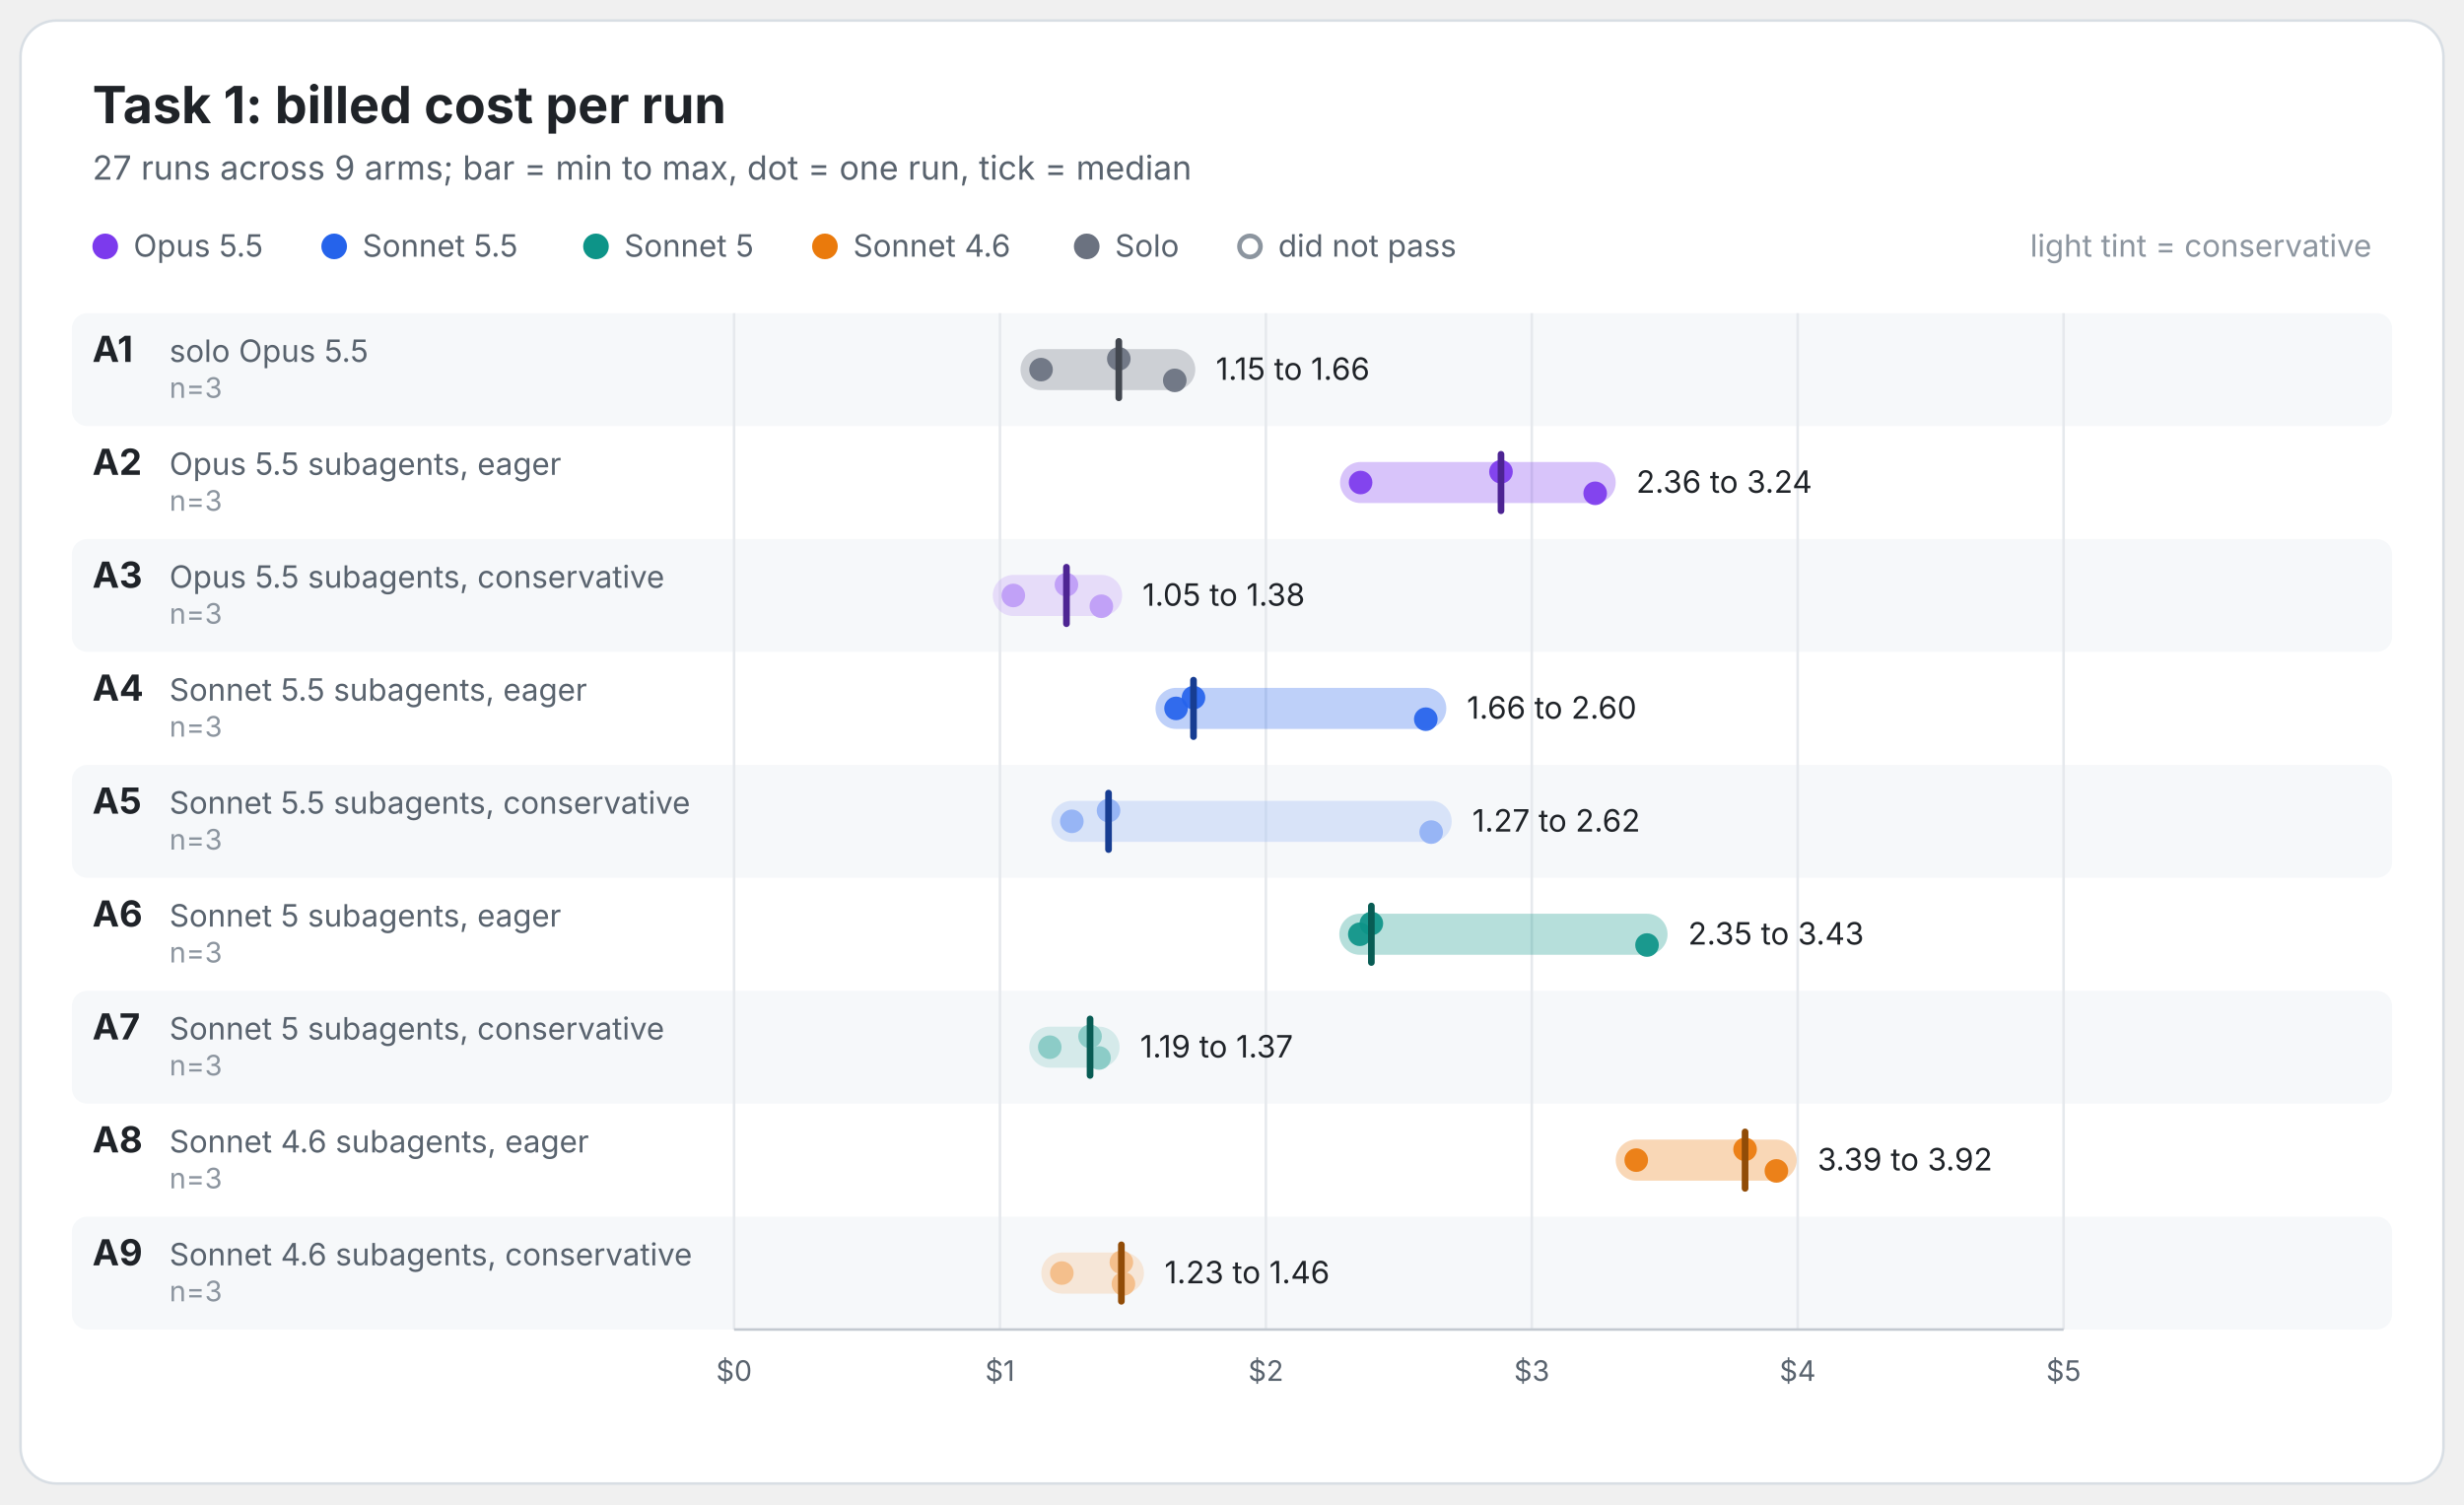
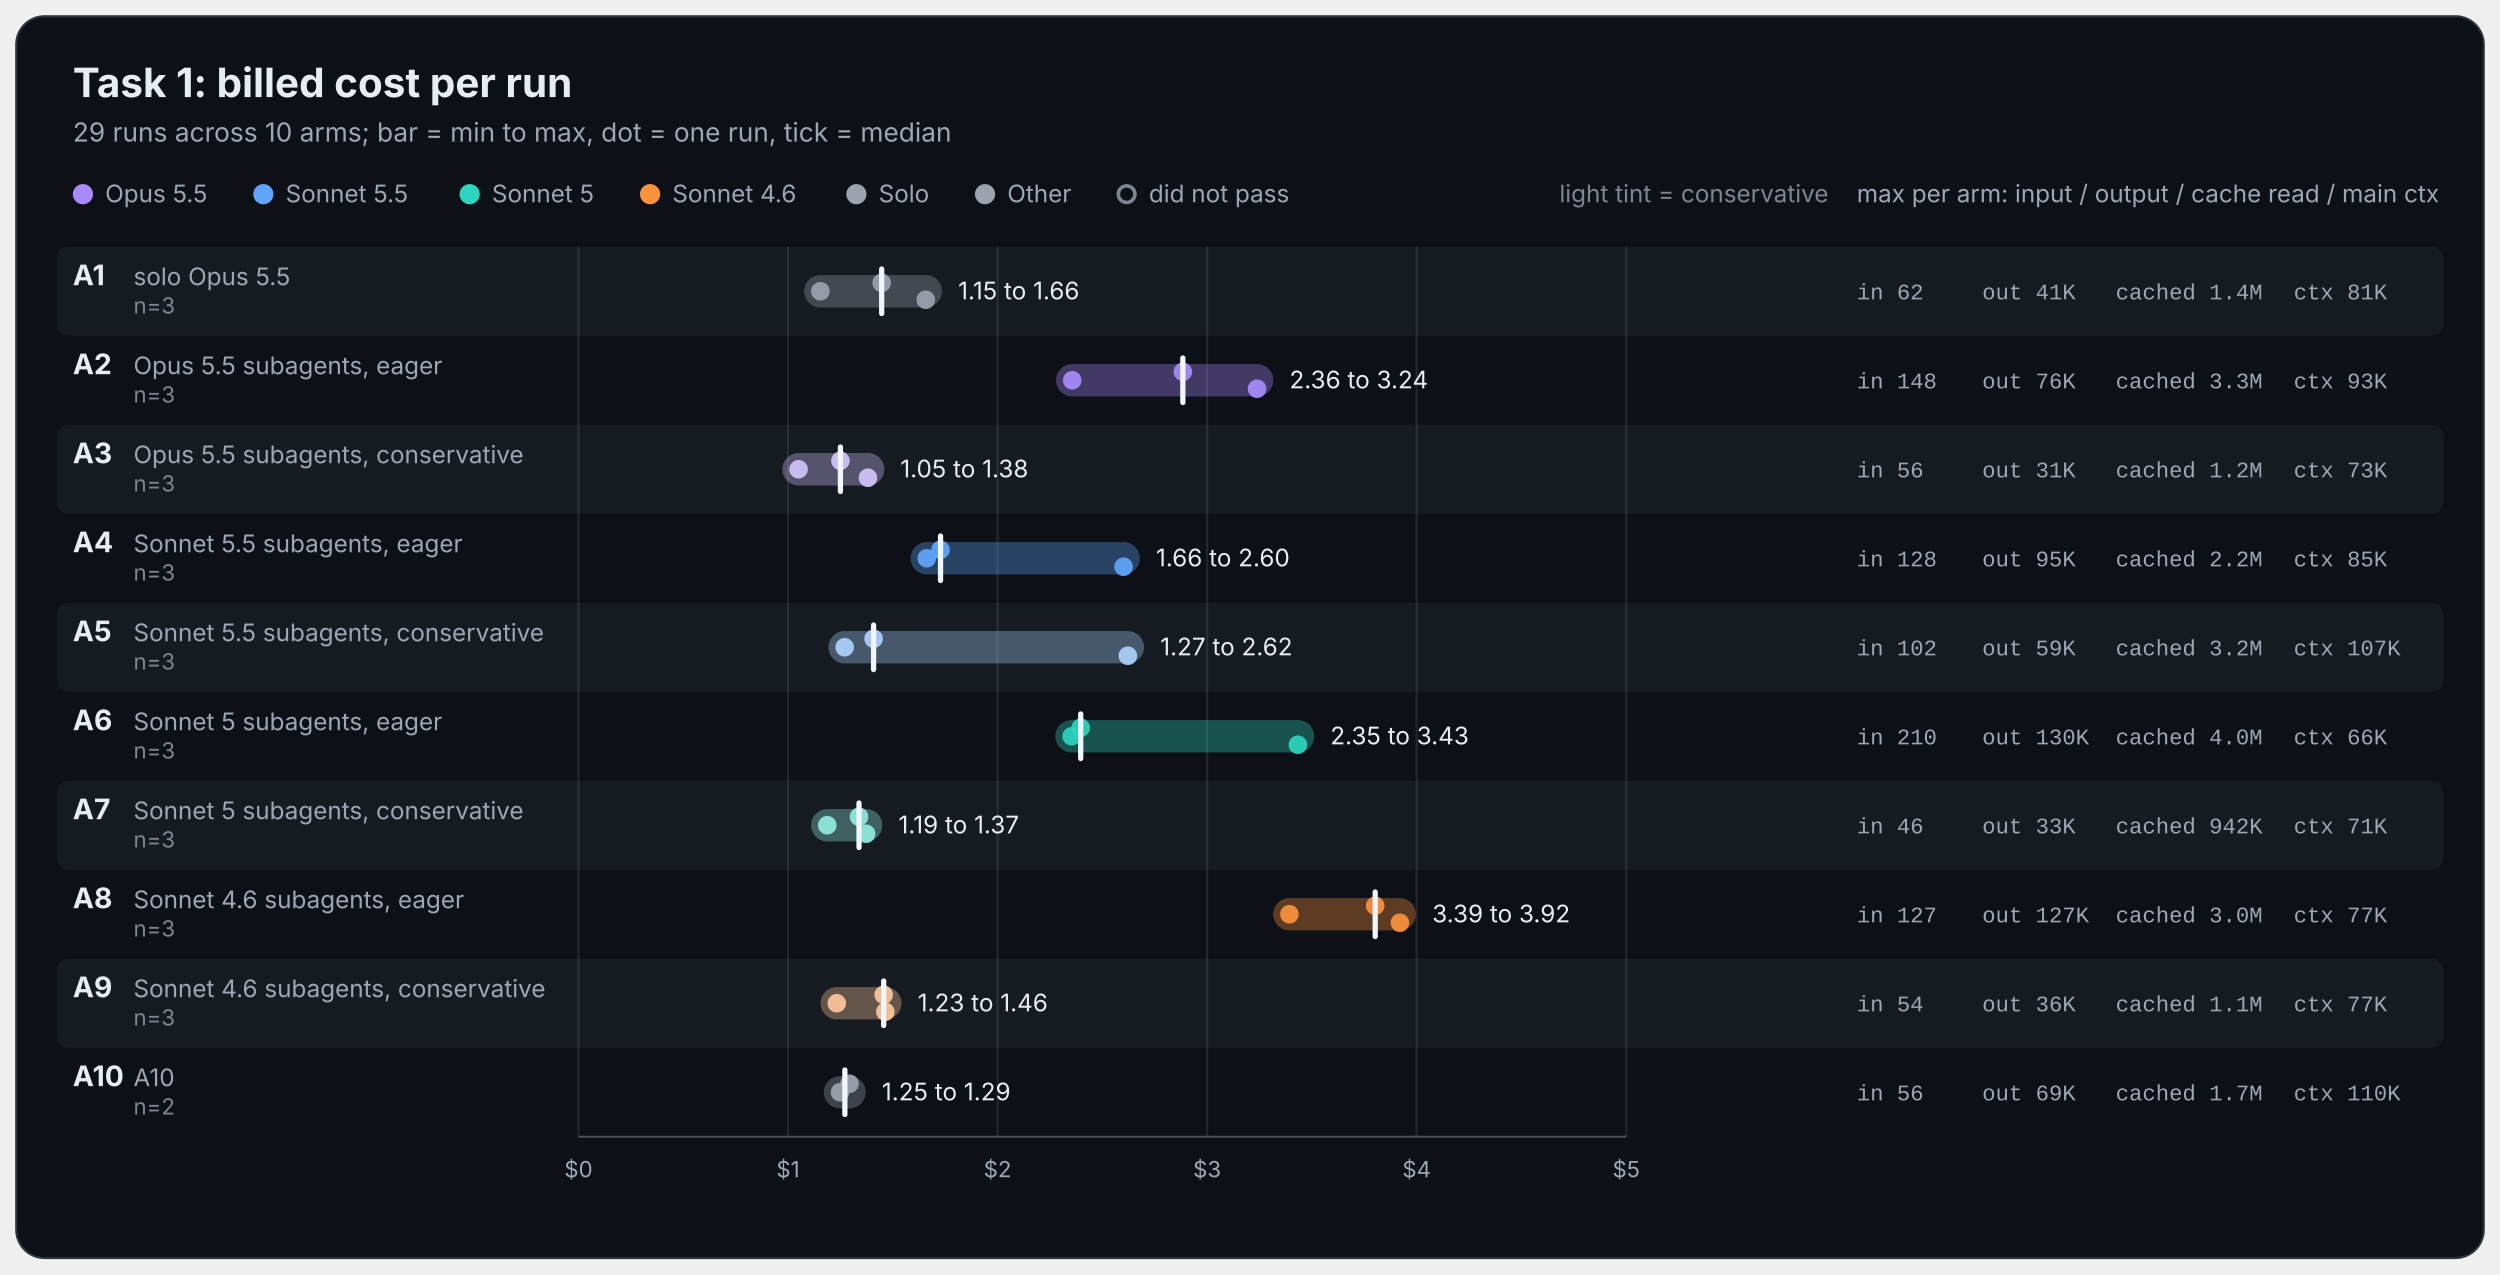
- <svg xmlns="http://www.w3.org/2000/svg" width="960" height="586.0" viewBox="0 0 960 586.0" role="img" aria-label="Task 1: billed cost per run" font-family="-apple-system, &quot;Segoe UI&quot;, Inter, Roboto, &quot;Helvetica Neue&quot;, Arial, sans-serif">
-   <rect x="8" y="8" width="944" height="570.0" rx="14" fill="#ffffff" stroke="#d8dee4" stroke-width="1" />
-   <text x="36.0" y="48.0" font-size="20" font-weight="700" fill="#1f2328" text-anchor="start">Task 1: billed cost per run</text>
-   <text x="36.0" y="70.0" font-size="13" font-weight="400" fill="#59636e" text-anchor="start">27 runs across 9 arms; bar = min to max, dot = one run, tick = median</text>
-   <circle cx="41.0" cy="96.0" r="5" fill="#7c3aed" />
-   <text x="52.0" y="100.0" font-size="12" font-weight="400" fill="#59636e" text-anchor="start">Opus 5.5</text>
-   <circle cx="130.2" cy="96.0" r="5" fill="#2563eb" />
-   <text x="141.2" y="100.0" font-size="12" font-weight="400" fill="#59636e" text-anchor="start">Sonnet 5.5</text>
-   <circle cx="232.2" cy="96.0" r="5" fill="#0d9488" />
-   <text x="243.2" y="100.0" font-size="12" font-weight="400" fill="#59636e" text-anchor="start">Sonnet 5</text>
-   <circle cx="321.4" cy="96.0" r="5" fill="#ea7a0c" />
-   <text x="332.4" y="100.0" font-size="12" font-weight="400" fill="#59636e" text-anchor="start">Sonnet 4.6</text>
-   <circle cx="423.4" cy="96.0" r="5" fill="#6b7280" />
-   <text x="434.4" y="100.0" font-size="12" font-weight="400" fill="#59636e" text-anchor="start">Solo</text>
-   <circle cx="487.0" cy="96.0" r="4.1" fill="#ffffff" stroke="#8c959f" stroke-width="1.8" />
-   <text x="498.0" y="100.0" font-size="12" font-weight="400" fill="#59636e" text-anchor="start">did not pass</text>
-   <text x="924.0" y="100.0" font-size="12" fill="#8c959f" text-anchor="end">light tint = conservative</text>
-   <rect x="28" y="122.0" width="904.0" height="44" rx="6" fill="#f6f8fa" />
-   <rect x="28" y="210.0" width="904.0" height="44" rx="6" fill="#f6f8fa" />
-   <rect x="28" y="298.0" width="904.0" height="44" rx="6" fill="#f6f8fa" />
-   <rect x="28" y="386.0" width="904.0" height="44" rx="6" fill="#f6f8fa" />
-   <rect x="28" y="474.0" width="904.0" height="44" rx="6" fill="#f6f8fa" />
-   <line x1="286.0" y1="122.0" x2="286.0" y2="518.0" stroke="#e6e9ed" stroke-width="1" />
-   <text x="286.0" y="538.0" font-size="11" font-weight="400" fill="#59636e" text-anchor="middle">$0</text>
-   <line x1="389.6" y1="122.0" x2="389.6" y2="518.0" stroke="#e6e9ed" stroke-width="1" />
-   <text x="389.6" y="538.0" font-size="11" font-weight="400" fill="#59636e" text-anchor="middle">$1</text>
-   <line x1="493.2" y1="122.0" x2="493.2" y2="518.0" stroke="#e6e9ed" stroke-width="1" />
-   <text x="493.2" y="538.0" font-size="11" font-weight="400" fill="#59636e" text-anchor="middle">$2</text>
-   <line x1="596.8" y1="122.0" x2="596.8" y2="518.0" stroke="#e6e9ed" stroke-width="1" />
-   <text x="596.8" y="538.0" font-size="11" font-weight="400" fill="#59636e" text-anchor="middle">$3</text>
-   <line x1="700.4" y1="122.0" x2="700.4" y2="518.0" stroke="#e6e9ed" stroke-width="1" />
-   <text x="700.4" y="538.0" font-size="11" font-weight="400" fill="#59636e" text-anchor="middle">$4</text>
-   <line x1="804.0" y1="122.0" x2="804.0" y2="518.0" stroke="#e6e9ed" stroke-width="1" />
-   <text x="804.0" y="538.0" font-size="11" font-weight="400" fill="#59636e" text-anchor="middle">$5</text>
-   <line x1="286.0" y1="518.0" x2="804.0" y2="518.0" stroke="#c3c9d0" stroke-width="1" />
-   <text x="36.0" y="141.0" font-size="14" font-weight="700" fill="#1f2328" text-anchor="start">A1</text>
-   <text x="66.0" y="141.0" font-size="12" font-weight="400" fill="#59636e" text-anchor="start">solo Opus 5.5</text>
-   <text x="66.0" y="155.0" font-size="11" font-weight="400" fill="#8c959f" text-anchor="start">n=3</text>
-   <rect x="397.6" y="136.0" width="68.1" height="16" rx="8.0" fill="#6b7280" fill-opacity="0.3" />
-   <circle cx="405.6" cy="144.0" r="4.6" fill="#6b7280" fill-opacity="0.92" />
-   <circle cx="435.9" cy="139.8" r="4.6" fill="#6b7280" fill-opacity="0.92" />
-   <circle cx="457.7" cy="148.2" r="4.6" fill="#6b7280" fill-opacity="0.92" />
-   <line x1="435.9" y1="133.0" x2="435.9" y2="155.0" stroke="#42474f" stroke-width="2.6" stroke-linecap="round" />
-   <text x="473.7" y="148.0" font-size="12" font-weight="400" fill="#1f2328" text-anchor="start">1.15 to 1.66</text>
-   <text x="36.0" y="185.0" font-size="14" font-weight="700" fill="#1f2328" text-anchor="start">A2</text>
-   <text x="66.0" y="185.0" font-size="12" font-weight="400" fill="#59636e" text-anchor="start">Opus 5.5 subagents, eager</text>
-   <text x="66.0" y="199.0" font-size="11" font-weight="400" fill="#8c959f" text-anchor="start">n=3</text>
-   <rect x="522.1" y="180.0" width="107.4" height="16" rx="8.0" fill="#7c3aed" fill-opacity="0.3" />
-   <circle cx="530.1" cy="188.0" r="4.6" fill="#7c3aed" fill-opacity="0.92" />
-   <circle cx="584.8" cy="183.8" r="4.6" fill="#7c3aed" fill-opacity="0.92" />
-   <circle cx="621.5" cy="192.2" r="4.6" fill="#7c3aed" fill-opacity="0.92" />
-   <line x1="584.8" y1="177.0" x2="584.8" y2="199.0" stroke="#4d2493" stroke-width="2.6" stroke-linecap="round" />
-   <text x="637.5" y="192.0" font-size="12" font-weight="400" fill="#1f2328" text-anchor="start">2.36 to 3.24</text>
-   <text x="36.0" y="229.0" font-size="14" font-weight="700" fill="#1f2328" text-anchor="start">A3</text>
-   <text x="66.0" y="229.0" font-size="12" font-weight="400" fill="#59636e" text-anchor="start">Opus 5.5 subagents, conservative</text>
-   <text x="66.0" y="243.0" font-size="11" font-weight="400" fill="#8c959f" text-anchor="start">n=3</text>
-   <rect x="386.8" y="224.0" width="50.4" height="16" rx="8.0" fill="#be9cf6" fill-opacity="0.3" />
-   <circle cx="394.8" cy="232.0" r="4.6" fill="#be9cf6" fill-opacity="0.92" />
-   <circle cx="415.5" cy="227.8" r="4.6" fill="#be9cf6" fill-opacity="0.92" />
-   <circle cx="429.1" cy="236.2" r="4.6" fill="#be9cf6" fill-opacity="0.92" />
-   <line x1="415.5" y1="221.0" x2="415.5" y2="243.0" stroke="#4d2493" stroke-width="2.6" stroke-linecap="round" />
-   <text x="445.1" y="236.0" font-size="12" font-weight="400" fill="#1f2328" text-anchor="start">1.05 to 1.38</text>
-   <text x="36.0" y="273.0" font-size="14" font-weight="700" fill="#1f2328" text-anchor="start">A4</text>
-   <text x="66.0" y="273.0" font-size="12" font-weight="400" fill="#59636e" text-anchor="start">Sonnet 5.5 subagents, eager</text>
-   <text x="66.0" y="287.0" font-size="11" font-weight="400" fill="#8c959f" text-anchor="start">n=3</text>
-   <rect x="450.2" y="268.0" width="113.3" height="16" rx="8.0" fill="#2563eb" fill-opacity="0.3" />
-   <circle cx="458.2" cy="276.0" r="4.6" fill="#2563eb" fill-opacity="0.92" />
-   <circle cx="465.0" cy="271.8" r="4.6" fill="#2563eb" fill-opacity="0.92" />
-   <circle cx="555.5" cy="280.2" r="4.6" fill="#2563eb" fill-opacity="0.92" />
-   <line x1="465.0" y1="265.0" x2="465.0" y2="287.0" stroke="#173d92" stroke-width="2.6" stroke-linecap="round" />
-   <text x="571.5" y="280.0" font-size="12" font-weight="400" fill="#1f2328" text-anchor="start">1.66 to 2.60</text>
-   <text x="36.0" y="317.0" font-size="14" font-weight="700" fill="#1f2328" text-anchor="start">A5</text>
-   <text x="66.0" y="317.0" font-size="12" font-weight="400" fill="#59636e" text-anchor="start">Sonnet 5.5 subagents, conservative</text>
-   <text x="66.0" y="331.0" font-size="11" font-weight="400" fill="#8c959f" text-anchor="start">n=3</text>
-   <rect x="409.6" y="312.0" width="156.0" height="16" rx="8.0" fill="#92b1f5" fill-opacity="0.3" />
-   <circle cx="417.6" cy="320.0" r="4.6" fill="#92b1f5" fill-opacity="0.92" />
-   <circle cx="431.9" cy="315.8" r="4.6" fill="#92b1f5" fill-opacity="0.92" />
-   <circle cx="557.6" cy="324.2" r="4.6" fill="#92b1f5" fill-opacity="0.92" />
-   <line x1="431.9" y1="309.0" x2="431.9" y2="331.0" stroke="#173d92" stroke-width="2.6" stroke-linecap="round" />
-   <text x="573.6" y="324.0" font-size="12" font-weight="400" fill="#1f2328" text-anchor="start">1.27 to 2.62</text>
-   <text x="36.0" y="361.0" font-size="14" font-weight="700" fill="#1f2328" text-anchor="start">A6</text>
-   <text x="66.0" y="361.0" font-size="12" font-weight="400" fill="#59636e" text-anchor="start">Sonnet 5 subagents, eager</text>
-   <text x="66.0" y="375.0" font-size="11" font-weight="400" fill="#8c959f" text-anchor="start">n=3</text>
-   <rect x="521.8" y="356.0" width="127.9" height="16" rx="8.0" fill="#0d9488" fill-opacity="0.3" />
-   <circle cx="529.8" cy="364.0" r="4.6" fill="#0d9488" fill-opacity="0.92" />
-   <circle cx="534.3" cy="359.8" r="4.6" fill="#0d9488" fill-opacity="0.92" />
-   <circle cx="641.7" cy="368.2" r="4.6" fill="#0d9488" fill-opacity="0.92" />
-   <line x1="534.3" y1="353.0" x2="534.3" y2="375.0" stroke="#085c54" stroke-width="2.6" stroke-linecap="round" />
-   <text x="657.7" y="368.0" font-size="12" font-weight="400" fill="#1f2328" text-anchor="start">2.35 to 3.43</text>
-   <text x="36.0" y="405.0" font-size="14" font-weight="700" fill="#1f2328" text-anchor="start">A7</text>
-   <text x="66.0" y="405.0" font-size="12" font-weight="400" fill="#59636e" text-anchor="start">Sonnet 5 subagents, conservative</text>
-   <text x="66.0" y="419.0" font-size="11" font-weight="400" fill="#8c959f" text-anchor="start">n=3</text>
-   <rect x="401.0" y="400.0" width="35.2" height="16" rx="8.0" fill="#86cac4" fill-opacity="0.3" />
-   <circle cx="409.0" cy="408.0" r="4.6" fill="#86cac4" fill-opacity="0.92" />
-   <circle cx="424.7" cy="403.8" r="4.6" fill="#86cac4" fill-opacity="0.92" />
-   <circle cx="428.2" cy="412.2" r="4.6" fill="#86cac4" fill-opacity="0.92" />
-   <line x1="424.7" y1="397.0" x2="424.7" y2="419.0" stroke="#085c54" stroke-width="2.6" stroke-linecap="round" />
-   <text x="444.2" y="412.0" font-size="12" font-weight="400" fill="#1f2328" text-anchor="start">1.19 to 1.37</text>
-   <text x="36.0" y="449.0" font-size="14" font-weight="700" fill="#1f2328" text-anchor="start">A8</text>
-   <text x="66.0" y="449.0" font-size="12" font-weight="400" fill="#59636e" text-anchor="start">Sonnet 4.6 subagents, eager</text>
-   <text x="66.0" y="463.0" font-size="11" font-weight="400" fill="#8c959f" text-anchor="start">n=3</text>
-   <rect x="629.5" y="444.0" width="70.5" height="16" rx="8.0" fill="#ea7a0c" fill-opacity="0.3" />
-   <circle cx="637.5" cy="452.0" r="4.6" fill="#ea7a0c" fill-opacity="0.92" />
-   <circle cx="679.9" cy="447.8" r="4.6" fill="#ea7a0c" fill-opacity="0.92" />
-   <circle cx="692.1" cy="456.2" r="4.6" fill="#ea7a0c" fill-opacity="0.92" />
-   <line x1="679.9" y1="441.0" x2="679.9" y2="463.0" stroke="#914c07" stroke-width="2.6" stroke-linecap="round" />
-   <text x="708.1" y="456.0" font-size="12" font-weight="400" fill="#1f2328" text-anchor="start">3.39 to 3.92</text>
-   <text x="36.0" y="493.0" font-size="14" font-weight="700" fill="#1f2328" text-anchor="start">A9</text>
-   <text x="66.0" y="493.0" font-size="12" font-weight="400" fill="#59636e" text-anchor="start">Sonnet 4.6 subagents, conservative</text>
-   <text x="66.0" y="507.0" font-size="11" font-weight="400" fill="#8c959f" text-anchor="start">n=3</text>
-   <rect x="405.7" y="488.0" width="40.0" height="16" rx="8.0" fill="#f4bc86" fill-opacity="0.3" />
-   <circle cx="413.7" cy="496.0" r="4.6" fill="#f4bc86" fill-opacity="0.92" />
-   <circle cx="436.9" cy="491.8" r="4.6" fill="#f4bc86" fill-opacity="0.92" />
-   <circle cx="437.7" cy="500.2" r="4.6" fill="#f4bc86" fill-opacity="0.92" />
-   <line x1="436.9" y1="485.0" x2="436.9" y2="507.0" stroke="#914c07" stroke-width="2.6" stroke-linecap="round" />
-   <text x="453.7" y="500.0" font-size="12" font-weight="400" fill="#1f2328" text-anchor="start">1.23 to 1.46</text>
+ <svg xmlns="http://www.w3.org/2000/svg" width="1236" height="630.0" viewBox="0 0 1236 630.0" role="img" aria-label="Task 1: billed cost per run" font-family="-apple-system, &quot;Segoe UI&quot;, Inter, Roboto, &quot;Helvetica Neue&quot;, Arial, sans-serif">
+   <rect x="8" y="8" width="1220" height="614.0" rx="14" fill="#0d1117" stroke="#30363d" stroke-width="1" />
+   <text x="36.0" y="48.0" font-size="20" font-weight="700" fill="#e6edf3" text-anchor="start">Task 1: billed cost per run</text>
+   <text x="36.0" y="70.0" font-size="13" font-weight="400" fill="#9da7b3" text-anchor="start">29 runs across 10 arms; bar = min to max, dot = one run, tick = median</text>
+   <circle cx="41.0" cy="96.0" r="5" fill="#a78bfa" />
+   <text x="52.0" y="100.0" font-size="12" font-weight="400" fill="#9da7b3" text-anchor="start">Opus 5.5</text>
+   <circle cx="130.2" cy="96.0" r="5" fill="#60a5fa" />
+   <text x="141.2" y="100.0" font-size="12" font-weight="400" fill="#9da7b3" text-anchor="start">Sonnet 5.5</text>
+   <circle cx="232.2" cy="96.0" r="5" fill="#2dd4bf" />
+   <text x="243.2" y="100.0" font-size="12" font-weight="400" fill="#9da7b3" text-anchor="start">Sonnet 5</text>
+   <circle cx="321.4" cy="96.0" r="5" fill="#fb923c" />
+   <text x="332.4" y="100.0" font-size="12" font-weight="400" fill="#9da7b3" text-anchor="start">Sonnet 4.6</text>
+   <circle cx="423.4" cy="96.0" r="5" fill="#9ca3af" />
+   <text x="434.4" y="100.0" font-size="12" font-weight="400" fill="#9da7b3" text-anchor="start">Solo</text>
+   <circle cx="487.0" cy="96.0" r="5" fill="#9ca3af" />
+   <text x="498.0" y="100.0" font-size="12" font-weight="400" fill="#9da7b3" text-anchor="start">Other</text>
+   <circle cx="557.0" cy="96.0" r="4.1" fill="#0d1117" stroke="#7d8590" stroke-width="1.8" />
+   <text x="568.0" y="100.0" font-size="12" font-weight="400" fill="#9da7b3" text-anchor="start">did not pass</text>
+   <text x="904.0" y="100.0" font-size="12" font-weight="400" fill="#7d8590" text-anchor="end">light tint = conservative</text>
+   <text x="918.0" y="100.0" font-size="12" font-weight="400" fill="#9da7b3" text-anchor="start">max per arm: input / output / cache read / main ctx</text>
+   <rect x="28" y="122.0" width="1180.0" height="44" rx="6" fill="#161b22" />
+   <rect x="28" y="210.0" width="1180.0" height="44" rx="6" fill="#161b22" />
+   <rect x="28" y="298.0" width="1180.0" height="44" rx="6" fill="#161b22" />
+   <rect x="28" y="386.0" width="1180.0" height="44" rx="6" fill="#161b22" />
+   <rect x="28" y="474.0" width="1180.0" height="44" rx="6" fill="#161b22" />
+   <line x1="286.0" y1="122.0" x2="286.0" y2="562.0" stroke="#ffffff" stroke-opacity="0.09" stroke-width="1" />
+   <text x="286.0" y="582.0" font-size="11" font-weight="400" fill="#9da7b3" text-anchor="middle">$0</text>
+   <line x1="389.6" y1="122.0" x2="389.6" y2="562.0" stroke="#ffffff" stroke-opacity="0.09" stroke-width="1" />
+   <text x="389.6" y="582.0" font-size="11" font-weight="400" fill="#9da7b3" text-anchor="middle">$1</text>
+   <line x1="493.2" y1="122.0" x2="493.2" y2="562.0" stroke="#ffffff" stroke-opacity="0.09" stroke-width="1" />
+   <text x="493.2" y="582.0" font-size="11" font-weight="400" fill="#9da7b3" text-anchor="middle">$2</text>
+   <line x1="596.8" y1="122.0" x2="596.8" y2="562.0" stroke="#ffffff" stroke-opacity="0.09" stroke-width="1" />
+   <text x="596.8" y="582.0" font-size="11" font-weight="400" fill="#9da7b3" text-anchor="middle">$3</text>
+   <line x1="700.4" y1="122.0" x2="700.4" y2="562.0" stroke="#ffffff" stroke-opacity="0.09" stroke-width="1" />
+   <text x="700.4" y="582.0" font-size="11" font-weight="400" fill="#9da7b3" text-anchor="middle">$4</text>
+   <line x1="804.0" y1="122.0" x2="804.0" y2="562.0" stroke="#ffffff" stroke-opacity="0.09" stroke-width="1" />
+   <text x="804.0" y="582.0" font-size="11" font-weight="400" fill="#9da7b3" text-anchor="middle">$5</text>
+   <line x1="286.0" y1="562.0" x2="804.0" y2="562.0" stroke="#484f58" stroke-width="1" />
+   <text x="36.0" y="141.0" font-size="14" font-weight="700" fill="#e6edf3" text-anchor="start">A1</text>
+   <text x="66.0" y="141.0" font-size="12" font-weight="400" fill="#9da7b3" text-anchor="start">solo Opus 5.5</text>
+   <text x="66.0" y="155.0" font-size="11" font-weight="400" fill="#7d8590" text-anchor="start">n=3</text>
+   <rect x="397.6" y="136.0" width="68.1" height="16" rx="8.0" fill="#9ca3af" fill-opacity="0.34" />
+   <circle cx="405.6" cy="144.0" r="4.6" fill="#9ca3af" fill-opacity="0.92" />
+   <circle cx="435.9" cy="139.8" r="4.6" fill="#9ca3af" fill-opacity="0.92" />
+   <circle cx="457.7" cy="148.2" r="4.6" fill="#9ca3af" fill-opacity="0.92" />
+   <line x1="435.9" y1="133.0" x2="435.9" y2="155.0" stroke="#f0f6fc" stroke-width="2.6" stroke-linecap="round" />
+   <text x="473.7" y="148.0" font-size="12" font-weight="400" fill="#e6edf3" text-anchor="start">1.15 to 1.66</text>
+   <text x="918.0" y="148.0" font-size="11" fill="#9da7b3" font-family="ui-monospace, SFMono-Regular, Menlo, Consolas, &quot;Liberation Mono&quot;, monospace">in 62</text>
+   <text x="980.0" y="148.0" font-size="11" fill="#9da7b3" font-family="ui-monospace, SFMono-Regular, Menlo, Consolas, &quot;Liberation Mono&quot;, monospace">out 41K</text>
+   <text x="1046.0" y="148.0" font-size="11" fill="#9da7b3" font-family="ui-monospace, SFMono-Regular, Menlo, Consolas, &quot;Liberation Mono&quot;, monospace">cached 1.4M</text>
+   <text x="1134.0" y="148.0" font-size="11" fill="#9da7b3" font-family="ui-monospace, SFMono-Regular, Menlo, Consolas, &quot;Liberation Mono&quot;, monospace">ctx 81K</text>
+   <text x="36.0" y="185.0" font-size="14" font-weight="700" fill="#e6edf3" text-anchor="start">A2</text>
+   <text x="66.0" y="185.0" font-size="12" font-weight="400" fill="#9da7b3" text-anchor="start">Opus 5.5 subagents, eager</text>
+   <text x="66.0" y="199.0" font-size="11" font-weight="400" fill="#7d8590" text-anchor="start">n=3</text>
+   <rect x="522.1" y="180.0" width="107.4" height="16" rx="8.0" fill="#a78bfa" fill-opacity="0.34" />
+   <circle cx="530.1" cy="188.0" r="4.6" fill="#a78bfa" fill-opacity="0.92" />
+   <circle cx="584.8" cy="183.8" r="4.6" fill="#a78bfa" fill-opacity="0.92" />
+   <circle cx="621.5" cy="192.2" r="4.6" fill="#a78bfa" fill-opacity="0.92" />
+   <line x1="584.8" y1="177.0" x2="584.8" y2="199.0" stroke="#f0f6fc" stroke-width="2.6" stroke-linecap="round" />
+   <text x="637.5" y="192.0" font-size="12" font-weight="400" fill="#e6edf3" text-anchor="start">2.36 to 3.24</text>
+   <text x="918.0" y="192.0" font-size="11" fill="#9da7b3" font-family="ui-monospace, SFMono-Regular, Menlo, Consolas, &quot;Liberation Mono&quot;, monospace">in 148</text>
+   <text x="980.0" y="192.0" font-size="11" fill="#9da7b3" font-family="ui-monospace, SFMono-Regular, Menlo, Consolas, &quot;Liberation Mono&quot;, monospace">out 76K</text>
+   <text x="1046.0" y="192.0" font-size="11" fill="#9da7b3" font-family="ui-monospace, SFMono-Regular, Menlo, Consolas, &quot;Liberation Mono&quot;, monospace">cached 3.3M</text>
+   <text x="1134.0" y="192.0" font-size="11" fill="#9da7b3" font-family="ui-monospace, SFMono-Regular, Menlo, Consolas, &quot;Liberation Mono&quot;, monospace">ctx 93K</text>
+   <text x="36.0" y="229.0" font-size="14" font-weight="700" fill="#e6edf3" text-anchor="start">A3</text>
+   <text x="66.0" y="229.0" font-size="12" font-weight="400" fill="#9da7b3" text-anchor="start">Opus 5.5 subagents, conservative</text>
+   <text x="66.0" y="243.0" font-size="11" font-weight="400" fill="#7d8590" text-anchor="start">n=3</text>
+   <rect x="386.8" y="224.0" width="50.4" height="16" rx="8.0" fill="#d1c3fc" fill-opacity="0.34" />
+   <circle cx="394.8" cy="232.0" r="4.6" fill="#d1c3fc" fill-opacity="0.92" />
+   <circle cx="415.5" cy="227.8" r="4.6" fill="#d1c3fc" fill-opacity="0.92" />
+   <circle cx="429.1" cy="236.2" r="4.6" fill="#d1c3fc" fill-opacity="0.92" />
+   <line x1="415.5" y1="221.0" x2="415.5" y2="243.0" stroke="#f0f6fc" stroke-width="2.6" stroke-linecap="round" />
+   <text x="445.1" y="236.0" font-size="12" font-weight="400" fill="#e6edf3" text-anchor="start">1.05 to 1.38</text>
+   <text x="918.0" y="236.0" font-size="11" fill="#9da7b3" font-family="ui-monospace, SFMono-Regular, Menlo, Consolas, &quot;Liberation Mono&quot;, monospace">in 56</text>
+   <text x="980.0" y="236.0" font-size="11" fill="#9da7b3" font-family="ui-monospace, SFMono-Regular, Menlo, Consolas, &quot;Liberation Mono&quot;, monospace">out 31K</text>
+   <text x="1046.0" y="236.0" font-size="11" fill="#9da7b3" font-family="ui-monospace, SFMono-Regular, Menlo, Consolas, &quot;Liberation Mono&quot;, monospace">cached 1.2M</text>
+   <text x="1134.0" y="236.0" font-size="11" fill="#9da7b3" font-family="ui-monospace, SFMono-Regular, Menlo, Consolas, &quot;Liberation Mono&quot;, monospace">ctx 73K</text>
+   <text x="36.0" y="273.0" font-size="14" font-weight="700" fill="#e6edf3" text-anchor="start">A4</text>
+   <text x="66.0" y="273.0" font-size="12" font-weight="400" fill="#9da7b3" text-anchor="start">Sonnet 5.5 subagents, eager</text>
+   <text x="66.0" y="287.0" font-size="11" font-weight="400" fill="#7d8590" text-anchor="start">n=3</text>
+   <rect x="450.2" y="268.0" width="113.3" height="16" rx="8.0" fill="#60a5fa" fill-opacity="0.34" />
+   <circle cx="458.2" cy="276.0" r="4.6" fill="#60a5fa" fill-opacity="0.92" />
+   <circle cx="465.0" cy="271.8" r="4.6" fill="#60a5fa" fill-opacity="0.92" />
+   <circle cx="555.5" cy="280.2" r="4.6" fill="#60a5fa" fill-opacity="0.92" />
+   <line x1="465.0" y1="265.0" x2="465.0" y2="287.0" stroke="#f0f6fc" stroke-width="2.6" stroke-linecap="round" />
+   <text x="571.5" y="280.0" font-size="12" font-weight="400" fill="#e6edf3" text-anchor="start">1.66 to 2.60</text>
+   <text x="918.0" y="280.0" font-size="11" fill="#9da7b3" font-family="ui-monospace, SFMono-Regular, Menlo, Consolas, &quot;Liberation Mono&quot;, monospace">in 128</text>
+   <text x="980.0" y="280.0" font-size="11" fill="#9da7b3" font-family="ui-monospace, SFMono-Regular, Menlo, Consolas, &quot;Liberation Mono&quot;, monospace">out 95K</text>
+   <text x="1046.0" y="280.0" font-size="11" fill="#9da7b3" font-family="ui-monospace, SFMono-Regular, Menlo, Consolas, &quot;Liberation Mono&quot;, monospace">cached 2.2M</text>
+   <text x="1134.0" y="280.0" font-size="11" fill="#9da7b3" font-family="ui-monospace, SFMono-Regular, Menlo, Consolas, &quot;Liberation Mono&quot;, monospace">ctx 85K</text>
+   <text x="36.0" y="317.0" font-size="14" font-weight="700" fill="#e6edf3" text-anchor="start">A5</text>
+   <text x="66.0" y="317.0" font-size="12" font-weight="400" fill="#9da7b3" text-anchor="start">Sonnet 5.5 subagents, conservative</text>
+   <text x="66.0" y="331.0" font-size="11" font-weight="400" fill="#7d8590" text-anchor="start">n=3</text>
+   <rect x="409.6" y="312.0" width="156.0" height="16" rx="8.0" fill="#acd0fc" fill-opacity="0.34" />
+   <circle cx="417.6" cy="320.0" r="4.6" fill="#acd0fc" fill-opacity="0.92" />
+   <circle cx="431.9" cy="315.8" r="4.6" fill="#acd0fc" fill-opacity="0.92" />
+   <circle cx="557.6" cy="324.2" r="4.6" fill="#acd0fc" fill-opacity="0.92" />
+   <line x1="431.9" y1="309.0" x2="431.9" y2="331.0" stroke="#f0f6fc" stroke-width="2.6" stroke-linecap="round" />
+   <text x="573.6" y="324.0" font-size="12" font-weight="400" fill="#e6edf3" text-anchor="start">1.27 to 2.62</text>
+   <text x="918.0" y="324.0" font-size="11" fill="#9da7b3" font-family="ui-monospace, SFMono-Regular, Menlo, Consolas, &quot;Liberation Mono&quot;, monospace">in 102</text>
+   <text x="980.0" y="324.0" font-size="11" fill="#9da7b3" font-family="ui-monospace, SFMono-Regular, Menlo, Consolas, &quot;Liberation Mono&quot;, monospace">out 59K</text>
+   <text x="1046.0" y="324.0" font-size="11" fill="#9da7b3" font-family="ui-monospace, SFMono-Regular, Menlo, Consolas, &quot;Liberation Mono&quot;, monospace">cached 3.2M</text>
+   <text x="1134.0" y="324.0" font-size="11" fill="#9da7b3" font-family="ui-monospace, SFMono-Regular, Menlo, Consolas, &quot;Liberation Mono&quot;, monospace">ctx 107K</text>
+   <text x="36.0" y="361.0" font-size="14" font-weight="700" fill="#e6edf3" text-anchor="start">A6</text>
+   <text x="66.0" y="361.0" font-size="12" font-weight="400" fill="#9da7b3" text-anchor="start">Sonnet 5 subagents, eager</text>
+   <text x="66.0" y="375.0" font-size="11" font-weight="400" fill="#7d8590" text-anchor="start">n=3</text>
+   <rect x="521.8" y="356.0" width="127.9" height="16" rx="8.0" fill="#2dd4bf" fill-opacity="0.34" />
+   <circle cx="529.8" cy="364.0" r="4.6" fill="#2dd4bf" fill-opacity="0.92" />
+   <circle cx="534.3" cy="359.8" r="4.6" fill="#2dd4bf" fill-opacity="0.92" />
+   <circle cx="641.7" cy="368.2" r="4.6" fill="#2dd4bf" fill-opacity="0.92" />
+   <line x1="534.3" y1="353.0" x2="534.3" y2="375.0" stroke="#f0f6fc" stroke-width="2.6" stroke-linecap="round" />
+   <text x="657.7" y="368.0" font-size="12" font-weight="400" fill="#e6edf3" text-anchor="start">2.35 to 3.43</text>
+   <text x="918.0" y="368.0" font-size="11" fill="#9da7b3" font-family="ui-monospace, SFMono-Regular, Menlo, Consolas, &quot;Liberation Mono&quot;, monospace">in 210</text>
+   <text x="980.0" y="368.0" font-size="11" fill="#9da7b3" font-family="ui-monospace, SFMono-Regular, Menlo, Consolas, &quot;Liberation Mono&quot;, monospace">out 130K</text>
+   <text x="1046.0" y="368.0" font-size="11" fill="#9da7b3" font-family="ui-monospace, SFMono-Regular, Menlo, Consolas, &quot;Liberation Mono&quot;, monospace">cached 4.0M</text>
+   <text x="1134.0" y="368.0" font-size="11" fill="#9da7b3" font-family="ui-monospace, SFMono-Regular, Menlo, Consolas, &quot;Liberation Mono&quot;, monospace">ctx 66K</text>
+   <text x="36.0" y="405.0" font-size="14" font-weight="700" fill="#e6edf3" text-anchor="start">A7</text>
+   <text x="66.0" y="405.0" font-size="12" font-weight="400" fill="#9da7b3" text-anchor="start">Sonnet 5 subagents, conservative</text>
+   <text x="66.0" y="419.0" font-size="11" font-weight="400" fill="#7d8590" text-anchor="start">n=3</text>
+   <rect x="401.0" y="400.0" width="35.2" height="16" rx="8.0" fill="#92e9de" fill-opacity="0.34" />
+   <circle cx="409.0" cy="408.0" r="4.6" fill="#92e9de" fill-opacity="0.92" />
+   <circle cx="424.7" cy="403.8" r="4.6" fill="#92e9de" fill-opacity="0.92" />
+   <circle cx="428.2" cy="412.2" r="4.6" fill="#92e9de" fill-opacity="0.92" />
+   <line x1="424.7" y1="397.0" x2="424.7" y2="419.0" stroke="#f0f6fc" stroke-width="2.6" stroke-linecap="round" />
+   <text x="444.2" y="412.0" font-size="12" font-weight="400" fill="#e6edf3" text-anchor="start">1.19 to 1.37</text>
+   <text x="918.0" y="412.0" font-size="11" fill="#9da7b3" font-family="ui-monospace, SFMono-Regular, Menlo, Consolas, &quot;Liberation Mono&quot;, monospace">in 46</text>
+   <text x="980.0" y="412.0" font-size="11" fill="#9da7b3" font-family="ui-monospace, SFMono-Regular, Menlo, Consolas, &quot;Liberation Mono&quot;, monospace">out 33K</text>
+   <text x="1046.0" y="412.0" font-size="11" fill="#9da7b3" font-family="ui-monospace, SFMono-Regular, Menlo, Consolas, &quot;Liberation Mono&quot;, monospace">cached 942K</text>
+   <text x="1134.0" y="412.0" font-size="11" fill="#9da7b3" font-family="ui-monospace, SFMono-Regular, Menlo, Consolas, &quot;Liberation Mono&quot;, monospace">ctx 71K</text>
+   <text x="36.0" y="449.0" font-size="14" font-weight="700" fill="#e6edf3" text-anchor="start">A8</text>
+   <text x="66.0" y="449.0" font-size="12" font-weight="400" fill="#9da7b3" text-anchor="start">Sonnet 4.6 subagents, eager</text>
+   <text x="66.0" y="463.0" font-size="11" font-weight="400" fill="#7d8590" text-anchor="start">n=3</text>
+   <rect x="629.5" y="444.0" width="70.5" height="16" rx="8.0" fill="#fb923c" fill-opacity="0.34" />
+   <circle cx="637.5" cy="452.0" r="4.6" fill="#fb923c" fill-opacity="0.92" />
+   <circle cx="679.9" cy="447.8" r="4.6" fill="#fb923c" fill-opacity="0.92" />
+   <circle cx="692.1" cy="456.2" r="4.6" fill="#fb923c" fill-opacity="0.92" />
+   <line x1="679.9" y1="441.0" x2="679.9" y2="463.0" stroke="#f0f6fc" stroke-width="2.6" stroke-linecap="round" />
+   <text x="708.1" y="456.0" font-size="12" font-weight="400" fill="#e6edf3" text-anchor="start">3.39 to 3.92</text>
+   <text x="918.0" y="456.0" font-size="11" fill="#9da7b3" font-family="ui-monospace, SFMono-Regular, Menlo, Consolas, &quot;Liberation Mono&quot;, monospace">in 127</text>
+   <text x="980.0" y="456.0" font-size="11" fill="#9da7b3" font-family="ui-monospace, SFMono-Regular, Menlo, Consolas, &quot;Liberation Mono&quot;, monospace">out 127K</text>
+   <text x="1046.0" y="456.0" font-size="11" fill="#9da7b3" font-family="ui-monospace, SFMono-Regular, Menlo, Consolas, &quot;Liberation Mono&quot;, monospace">cached 3.0M</text>
+   <text x="1134.0" y="456.0" font-size="11" fill="#9da7b3" font-family="ui-monospace, SFMono-Regular, Menlo, Consolas, &quot;Liberation Mono&quot;, monospace">ctx 77K</text>
+   <text x="36.0" y="493.0" font-size="14" font-weight="700" fill="#e6edf3" text-anchor="start">A9</text>
+   <text x="66.0" y="493.0" font-size="12" font-weight="400" fill="#9da7b3" text-anchor="start">Sonnet 4.6 subagents, conservative</text>
+   <text x="66.0" y="507.0" font-size="11" font-weight="400" fill="#7d8590" text-anchor="start">n=3</text>
+   <rect x="405.7" y="488.0" width="40.0" height="16" rx="8.0" fill="#fdc69a" fill-opacity="0.34" />
+   <circle cx="413.7" cy="496.0" r="4.6" fill="#fdc69a" fill-opacity="0.92" />
+   <circle cx="436.9" cy="491.8" r="4.6" fill="#fdc69a" fill-opacity="0.92" />
+   <circle cx="437.7" cy="500.2" r="4.6" fill="#fdc69a" fill-opacity="0.92" />
+   <line x1="436.9" y1="485.0" x2="436.9" y2="507.0" stroke="#f0f6fc" stroke-width="2.6" stroke-linecap="round" />
+   <text x="453.7" y="500.0" font-size="12" font-weight="400" fill="#e6edf3" text-anchor="start">1.23 to 1.46</text>
+   <text x="918.0" y="500.0" font-size="11" fill="#9da7b3" font-family="ui-monospace, SFMono-Regular, Menlo, Consolas, &quot;Liberation Mono&quot;, monospace">in 54</text>
+   <text x="980.0" y="500.0" font-size="11" fill="#9da7b3" font-family="ui-monospace, SFMono-Regular, Menlo, Consolas, &quot;Liberation Mono&quot;, monospace">out 36K</text>
+   <text x="1046.0" y="500.0" font-size="11" fill="#9da7b3" font-family="ui-monospace, SFMono-Regular, Menlo, Consolas, &quot;Liberation Mono&quot;, monospace">cached 1.1M</text>
+   <text x="1134.0" y="500.0" font-size="11" fill="#9da7b3" font-family="ui-monospace, SFMono-Regular, Menlo, Consolas, &quot;Liberation Mono&quot;, monospace">ctx 77K</text>
+   <text x="36.0" y="537.0" font-size="14" font-weight="700" fill="#e6edf3" text-anchor="start">A10</text>
+   <text x="66.0" y="537.0" font-size="12" font-weight="400" fill="#9da7b3" text-anchor="start">A10</text>
+   <text x="66.0" y="551.0" font-size="11" font-weight="400" fill="#7d8590" text-anchor="start">n=2</text>
+   <rect x="407.3" y="532.0" width="20.7" height="16" rx="8.0" fill="#9ca3af" fill-opacity="0.34" />
+   <circle cx="415.3" cy="540.0" r="4.6" fill="#9ca3af" fill-opacity="0.92" />
+   <circle cx="420.0" cy="535.8" r="4.6" fill="#9ca3af" fill-opacity="0.92" />
+   <line x1="417.7" y1="529.0" x2="417.7" y2="551.0" stroke="#f0f6fc" stroke-width="2.6" stroke-linecap="round" />
+   <text x="436.0" y="544.0" font-size="12" font-weight="400" fill="#e6edf3" text-anchor="start">1.25 to 1.29</text>
+   <text x="918.0" y="544.0" font-size="11" fill="#9da7b3" font-family="ui-monospace, SFMono-Regular, Menlo, Consolas, &quot;Liberation Mono&quot;, monospace">in 56</text>
+   <text x="980.0" y="544.0" font-size="11" fill="#9da7b3" font-family="ui-monospace, SFMono-Regular, Menlo, Consolas, &quot;Liberation Mono&quot;, monospace">out 69K</text>
+   <text x="1046.0" y="544.0" font-size="11" fill="#9da7b3" font-family="ui-monospace, SFMono-Regular, Menlo, Consolas, &quot;Liberation Mono&quot;, monospace">cached 1.7M</text>
+   <text x="1134.0" y="544.0" font-size="11" fill="#9da7b3" font-family="ui-monospace, SFMono-Regular, Menlo, Consolas, &quot;Liberation Mono&quot;, monospace">ctx 110K</text>
</svg>
